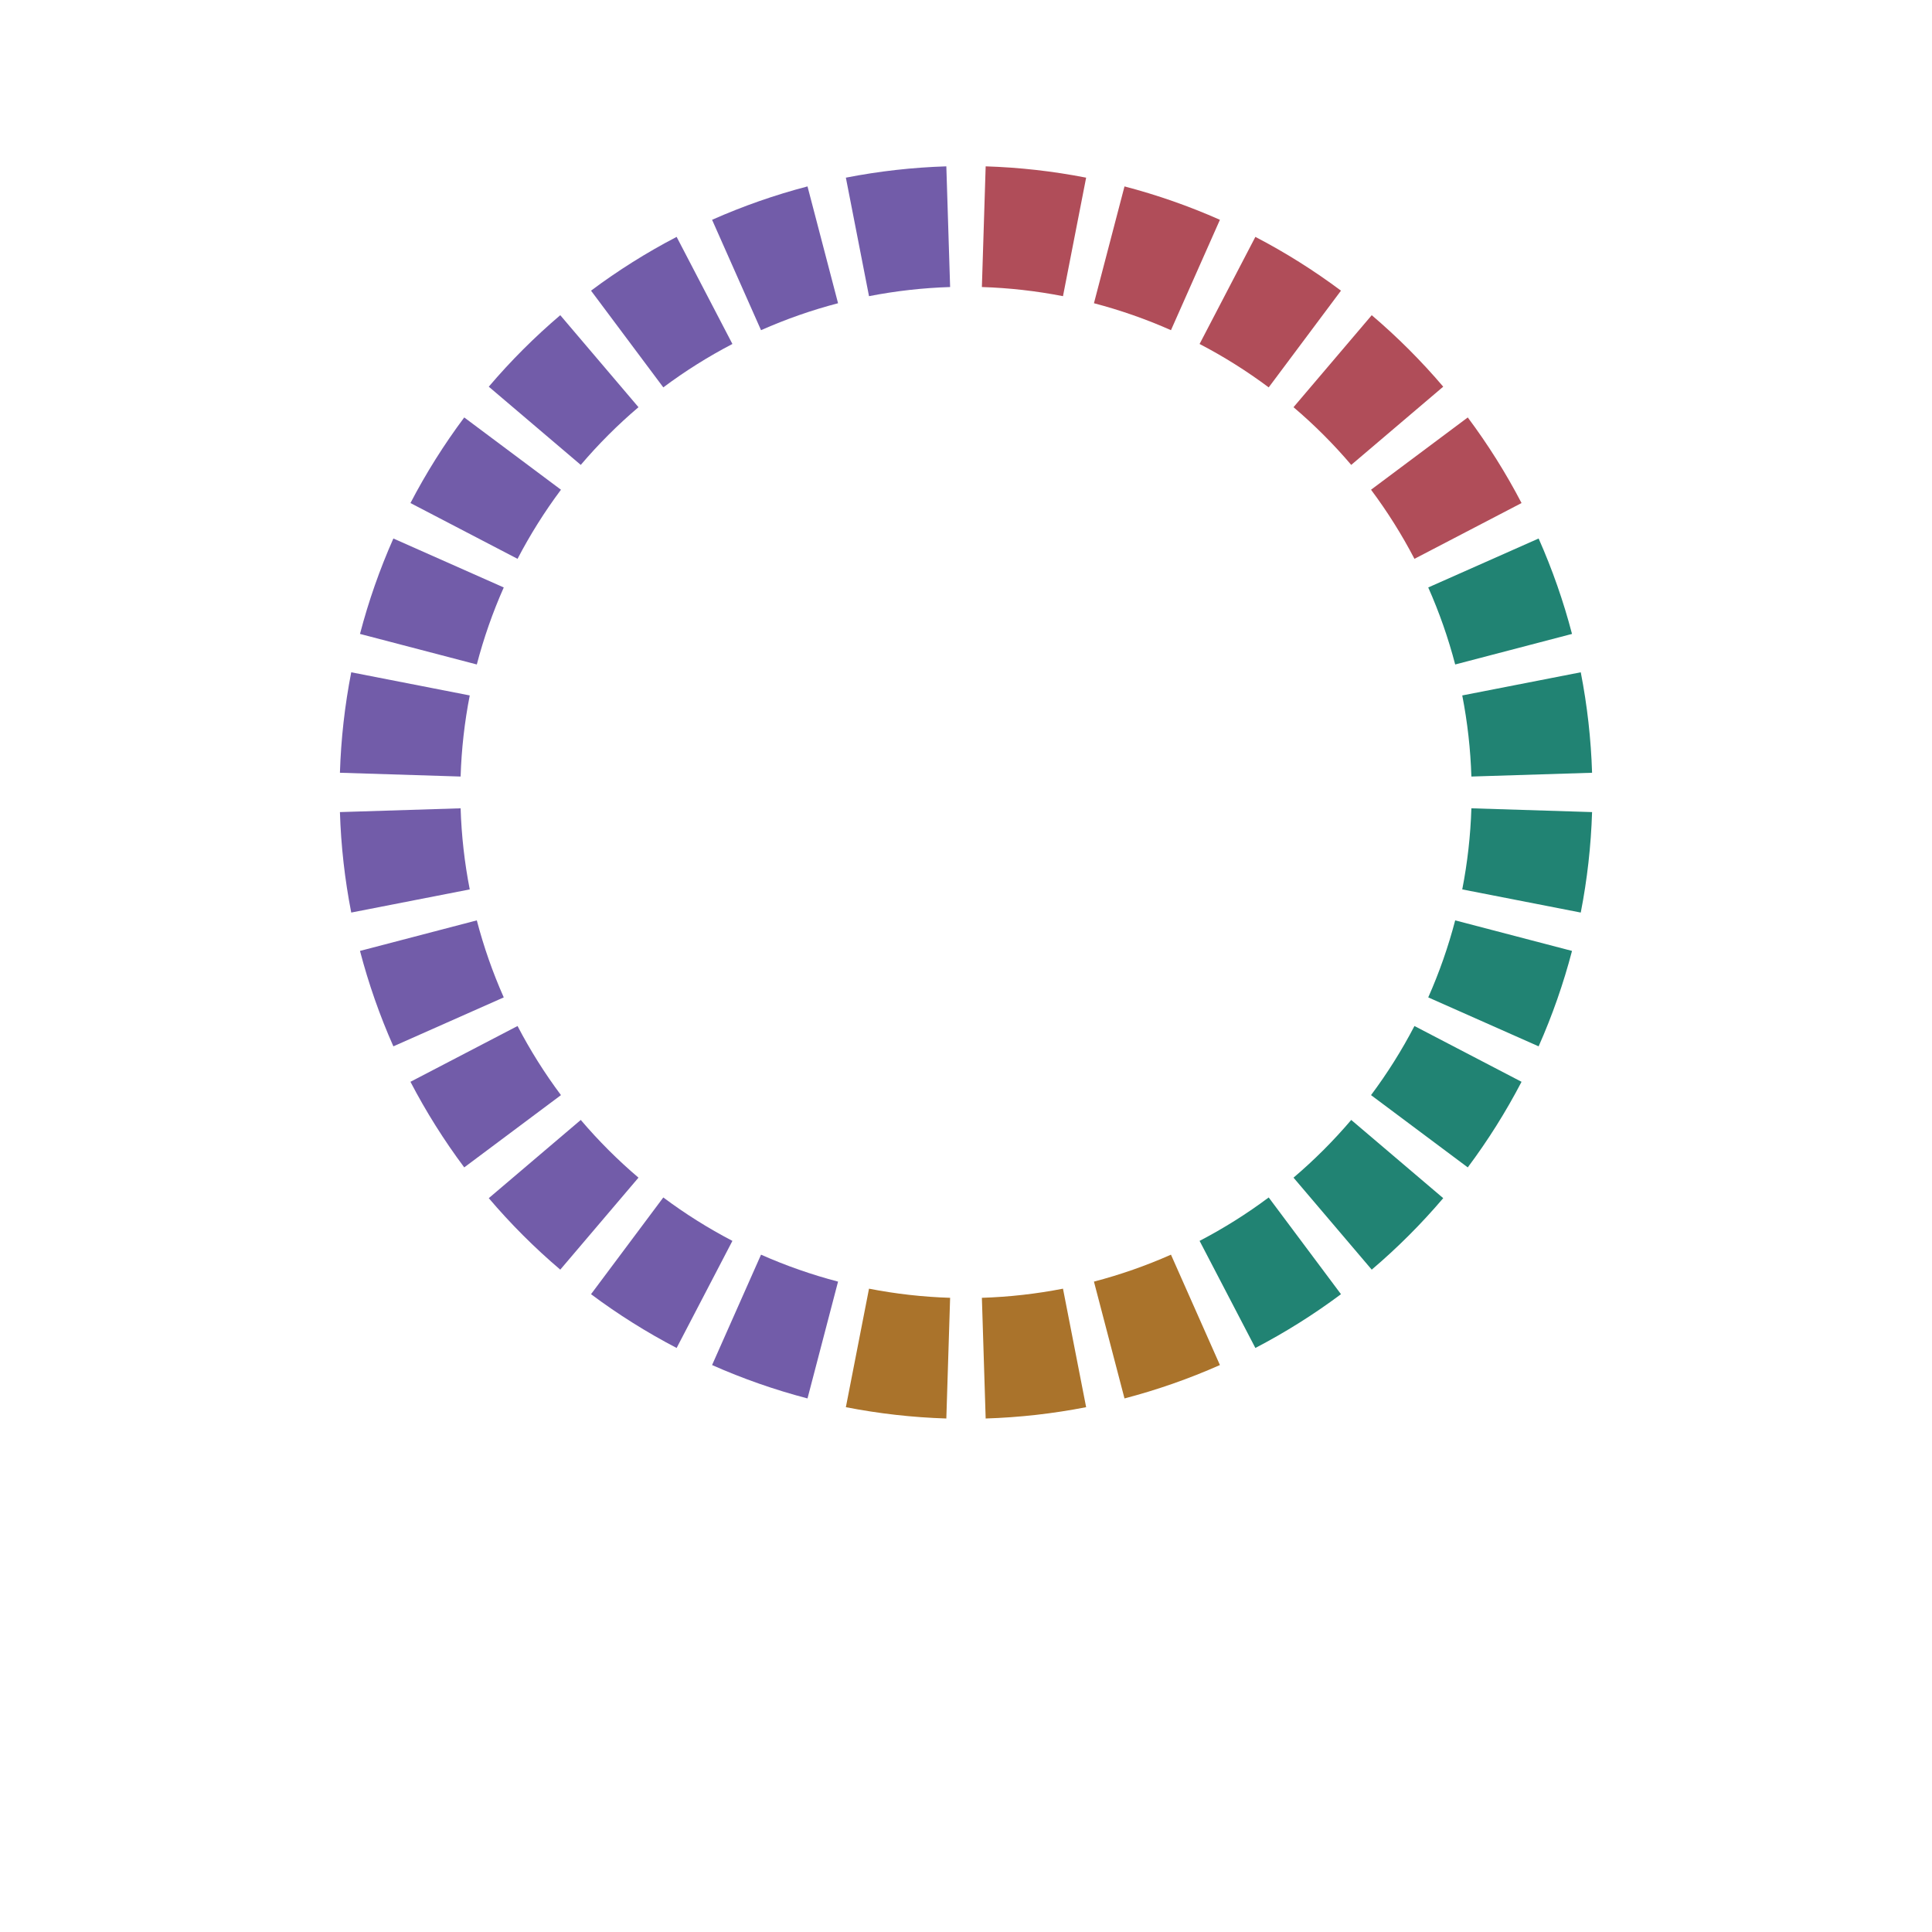
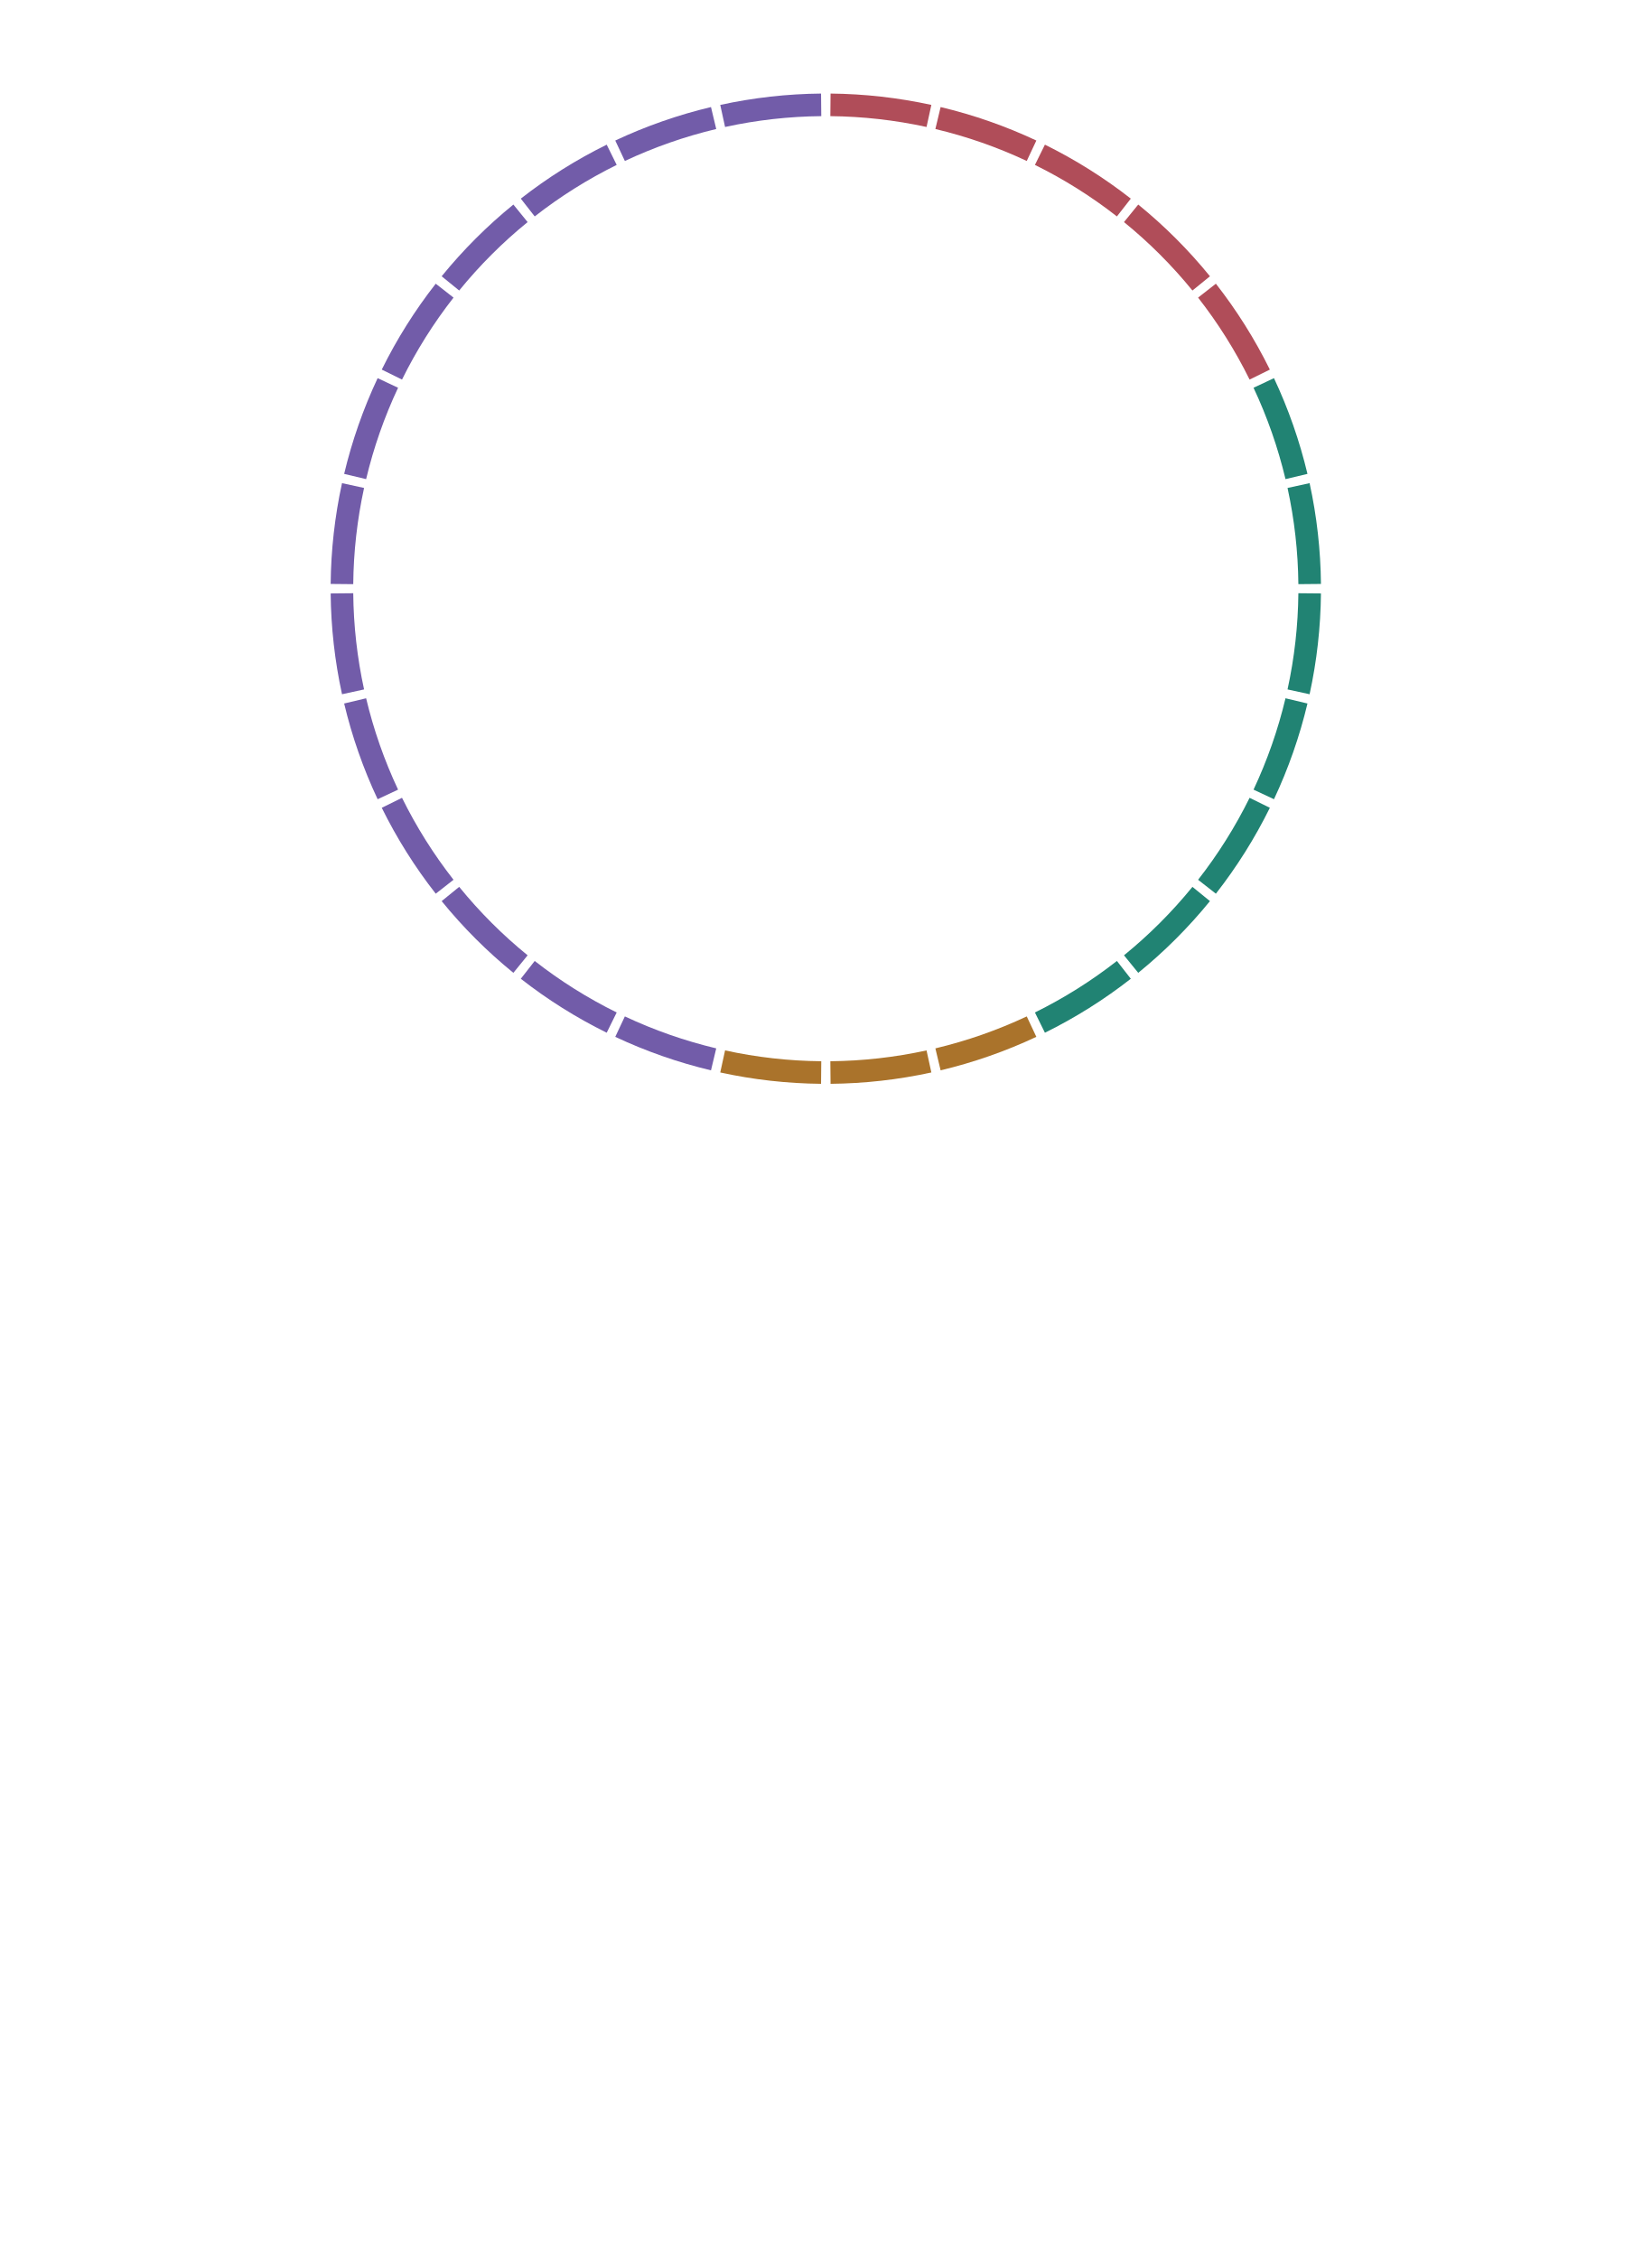
- <svg xmlns="http://www.w3.org/2000/svg" viewBox="0 0 1024 1024" width="1024" height="1024">
-   <g transform="translate(0 -92)">
-     <g transform="translate(512 512)" fill="none" stroke-width="64">
-       <path d="M 9.42 -299.85 A 300 300 0 0 1 57.54 -294.43" stroke="#B04D59" />
-       <path d="M 75.91 -290.24 A 300 300 0 0 1 121.61 -274.25" stroke="#B04D59" />
-       <path d="M 138.59 -266.07 A 300 300 0 0 1 179.59 -240.31" stroke="#B04D59" />
-       <path d="M 194.32 -228.56 A 300 300 0 0 1 228.56 -194.32" stroke="#B04D59" />
-       <path d="M 240.31 -179.59 A 300 300 0 0 1 266.07 -138.59" stroke="#B04D59" />
-       <path d="M 274.25 -121.61 A 300 300 0 0 1 290.24 -75.91" stroke="#218373" />
-       <path d="M 294.43 -57.54 A 300 300 0 0 1 299.85 -9.42" stroke="#218373" />
-       <path d="M 299.85 9.42 A 300 300 0 0 1 294.43 57.54" stroke="#218373" />
-       <path d="M 290.24 75.91 A 300 300 0 0 1 274.25 121.61" stroke="#218373" />
-       <path d="M 266.07 138.59 A 300 300 0 0 1 240.31 179.59" stroke="#218373" />
-       <path d="M 228.56 194.32 A 300 300 0 0 1 194.32 228.56" stroke="#218373" />
-       <path d="M 179.59 240.31 A 300 300 0 0 1 138.59 266.07" stroke="#218373" />
-       <path d="M 121.61 274.25 A 300 300 0 0 1 75.91 290.24" stroke="#AA732B" />
-       <path d="M 57.54 294.43 A 300 300 0 0 1 9.42 299.85" stroke="#AA732B" />
-       <path d="M -9.42 299.85 A 300 300 0 0 1 -57.54 294.43" stroke="#AA732B" />
-       <path d="M -75.91 290.24 A 300 300 0 0 1 -121.61 274.25" stroke="#725CA9" />
-       <path d="M -138.59 266.07 A 300 300 0 0 1 -179.59 240.31" stroke="#725CA9" />
-       <path d="M -194.32 228.56 A 300 300 0 0 1 -228.56 194.32" stroke="#725CA9" />
-       <path d="M -240.31 179.59 A 300 300 0 0 1 -266.07 138.59" stroke="#725CA9" />
-       <path d="M -274.25 121.61 A 300 300 0 0 1 -290.24 75.91" stroke="#725CA9" />
-       <path d="M -294.43 57.54 A 300 300 0 0 1 -299.85 9.42" stroke="#725CA9" />
-       <path d="M -299.85 -9.42 A 300 300 0 0 1 -294.43 -57.54" stroke="#725CA9" />
-       <path d="M -290.24 -75.91 A 300 300 0 0 1 -274.25 -121.61" stroke="#725CA9" />
-       <path d="M -266.07 -138.59 A 300 300 0 0 1 -240.31 -179.59" stroke="#725CA9" />
-       <path d="M -228.56 -194.32 A 300 300 0 0 1 -194.32 -228.56" stroke="#725CA9" />
-       <path d="M -179.59 -240.31 A 300 300 0 0 1 -138.59 -266.07" stroke="#725CA9" />
-       <path d="M -121.61 -274.25 A 300 300 0 0 1 -75.91 -290.24" stroke="#725CA9" />
-       <path d="M -57.54 -294.43 A 300 300 0 0 1 -9.42 -299.85" stroke="#725CA9" />
-     </g>
+ <svg xmlns="http://www.w3.org/2000/svg" viewBox="0 0 1024 1400" width="1024" height="1400">
+   <g transform="translate(512 365)" fill="none" stroke-width="14">
+     <path d="M 2.88 -299.99 A 300 300 0 0 1 63.95 -293.11" stroke="#B04D59" />
+     <path d="M 69.56 -291.82 A 300 300 0 0 1 127.56 -271.53" stroke="#B04D59" />
+     <path d="M 132.75 -269.03 A 300 300 0 0 1 184.79 -236.33" stroke="#B04D59" />
+     <path d="M 189.29 -232.74 A 300 300 0 0 1 232.74 -189.29" stroke="#B04D59" />
+     <path d="M 236.33 -184.79 A 300 300 0 0 1 269.03 -132.75" stroke="#B04D59" />
+     <path d="M 271.53 -127.56 A 300 300 0 0 1 291.82 -69.56" stroke="#218373" />
+     <path d="M 293.11 -63.95 A 300 300 0 0 1 299.99 -2.88" stroke="#218373" />
+     <path d="M 299.99 2.88 A 300 300 0 0 1 293.11 63.95" stroke="#218373" />
+     <path d="M 291.82 69.56 A 300 300 0 0 1 271.53 127.56" stroke="#218373" />
+     <path d="M 269.03 132.75 A 300 300 0 0 1 236.33 184.79" stroke="#218373" />
+     <path d="M 232.74 189.29 A 300 300 0 0 1 189.29 232.74" stroke="#218373" />
+     <path d="M 184.79 236.33 A 300 300 0 0 1 132.75 269.03" stroke="#218373" />
+     <path d="M 127.56 271.53 A 300 300 0 0 1 69.56 291.82" stroke="#AA732B" />
+     <path d="M 63.95 293.11 A 300 300 0 0 1 2.88 299.99" stroke="#AA732B" />
+     <path d="M -2.88 299.99 A 300 300 0 0 1 -63.95 293.11" stroke="#AA732B" />
+     <path d="M -69.56 291.82 A 300 300 0 0 1 -127.56 271.53" stroke="#725CA9" />
+     <path d="M -132.75 269.03 A 300 300 0 0 1 -184.79 236.33" stroke="#725CA9" />
+     <path d="M -189.29 232.74 A 300 300 0 0 1 -232.74 189.29" stroke="#725CA9" />
+     <path d="M -236.33 184.79 A 300 300 0 0 1 -269.03 132.75" stroke="#725CA9" />
+     <path d="M -271.53 127.56 A 300 300 0 0 1 -291.82 69.56" stroke="#725CA9" />
+     <path d="M -293.11 63.95 A 300 300 0 0 1 -299.99 2.88" stroke="#725CA9" />
+     <path d="M -299.99 -2.88 A 300 300 0 0 1 -293.11 -63.95" stroke="#725CA9" />
+     <path d="M -291.82 -69.56 A 300 300 0 0 1 -271.53 -127.56" stroke="#725CA9" />
+     <path d="M -269.03 -132.75 A 300 300 0 0 1 -236.33 -184.79" stroke="#725CA9" />
+     <path d="M -232.74 -189.29 A 300 300 0 0 1 -189.29 -232.74" stroke="#725CA9" />
+     <path d="M -184.79 -236.33 A 300 300 0 0 1 -132.75 -269.03" stroke="#725CA9" />
+     <path d="M -127.56 -271.53 A 300 300 0 0 1 -69.56 -291.82" stroke="#725CA9" />
+     <path d="M -63.95 -293.11 A 300 300 0 0 1 -2.88 -299.99" stroke="#725CA9" />
  </g>
</svg>
